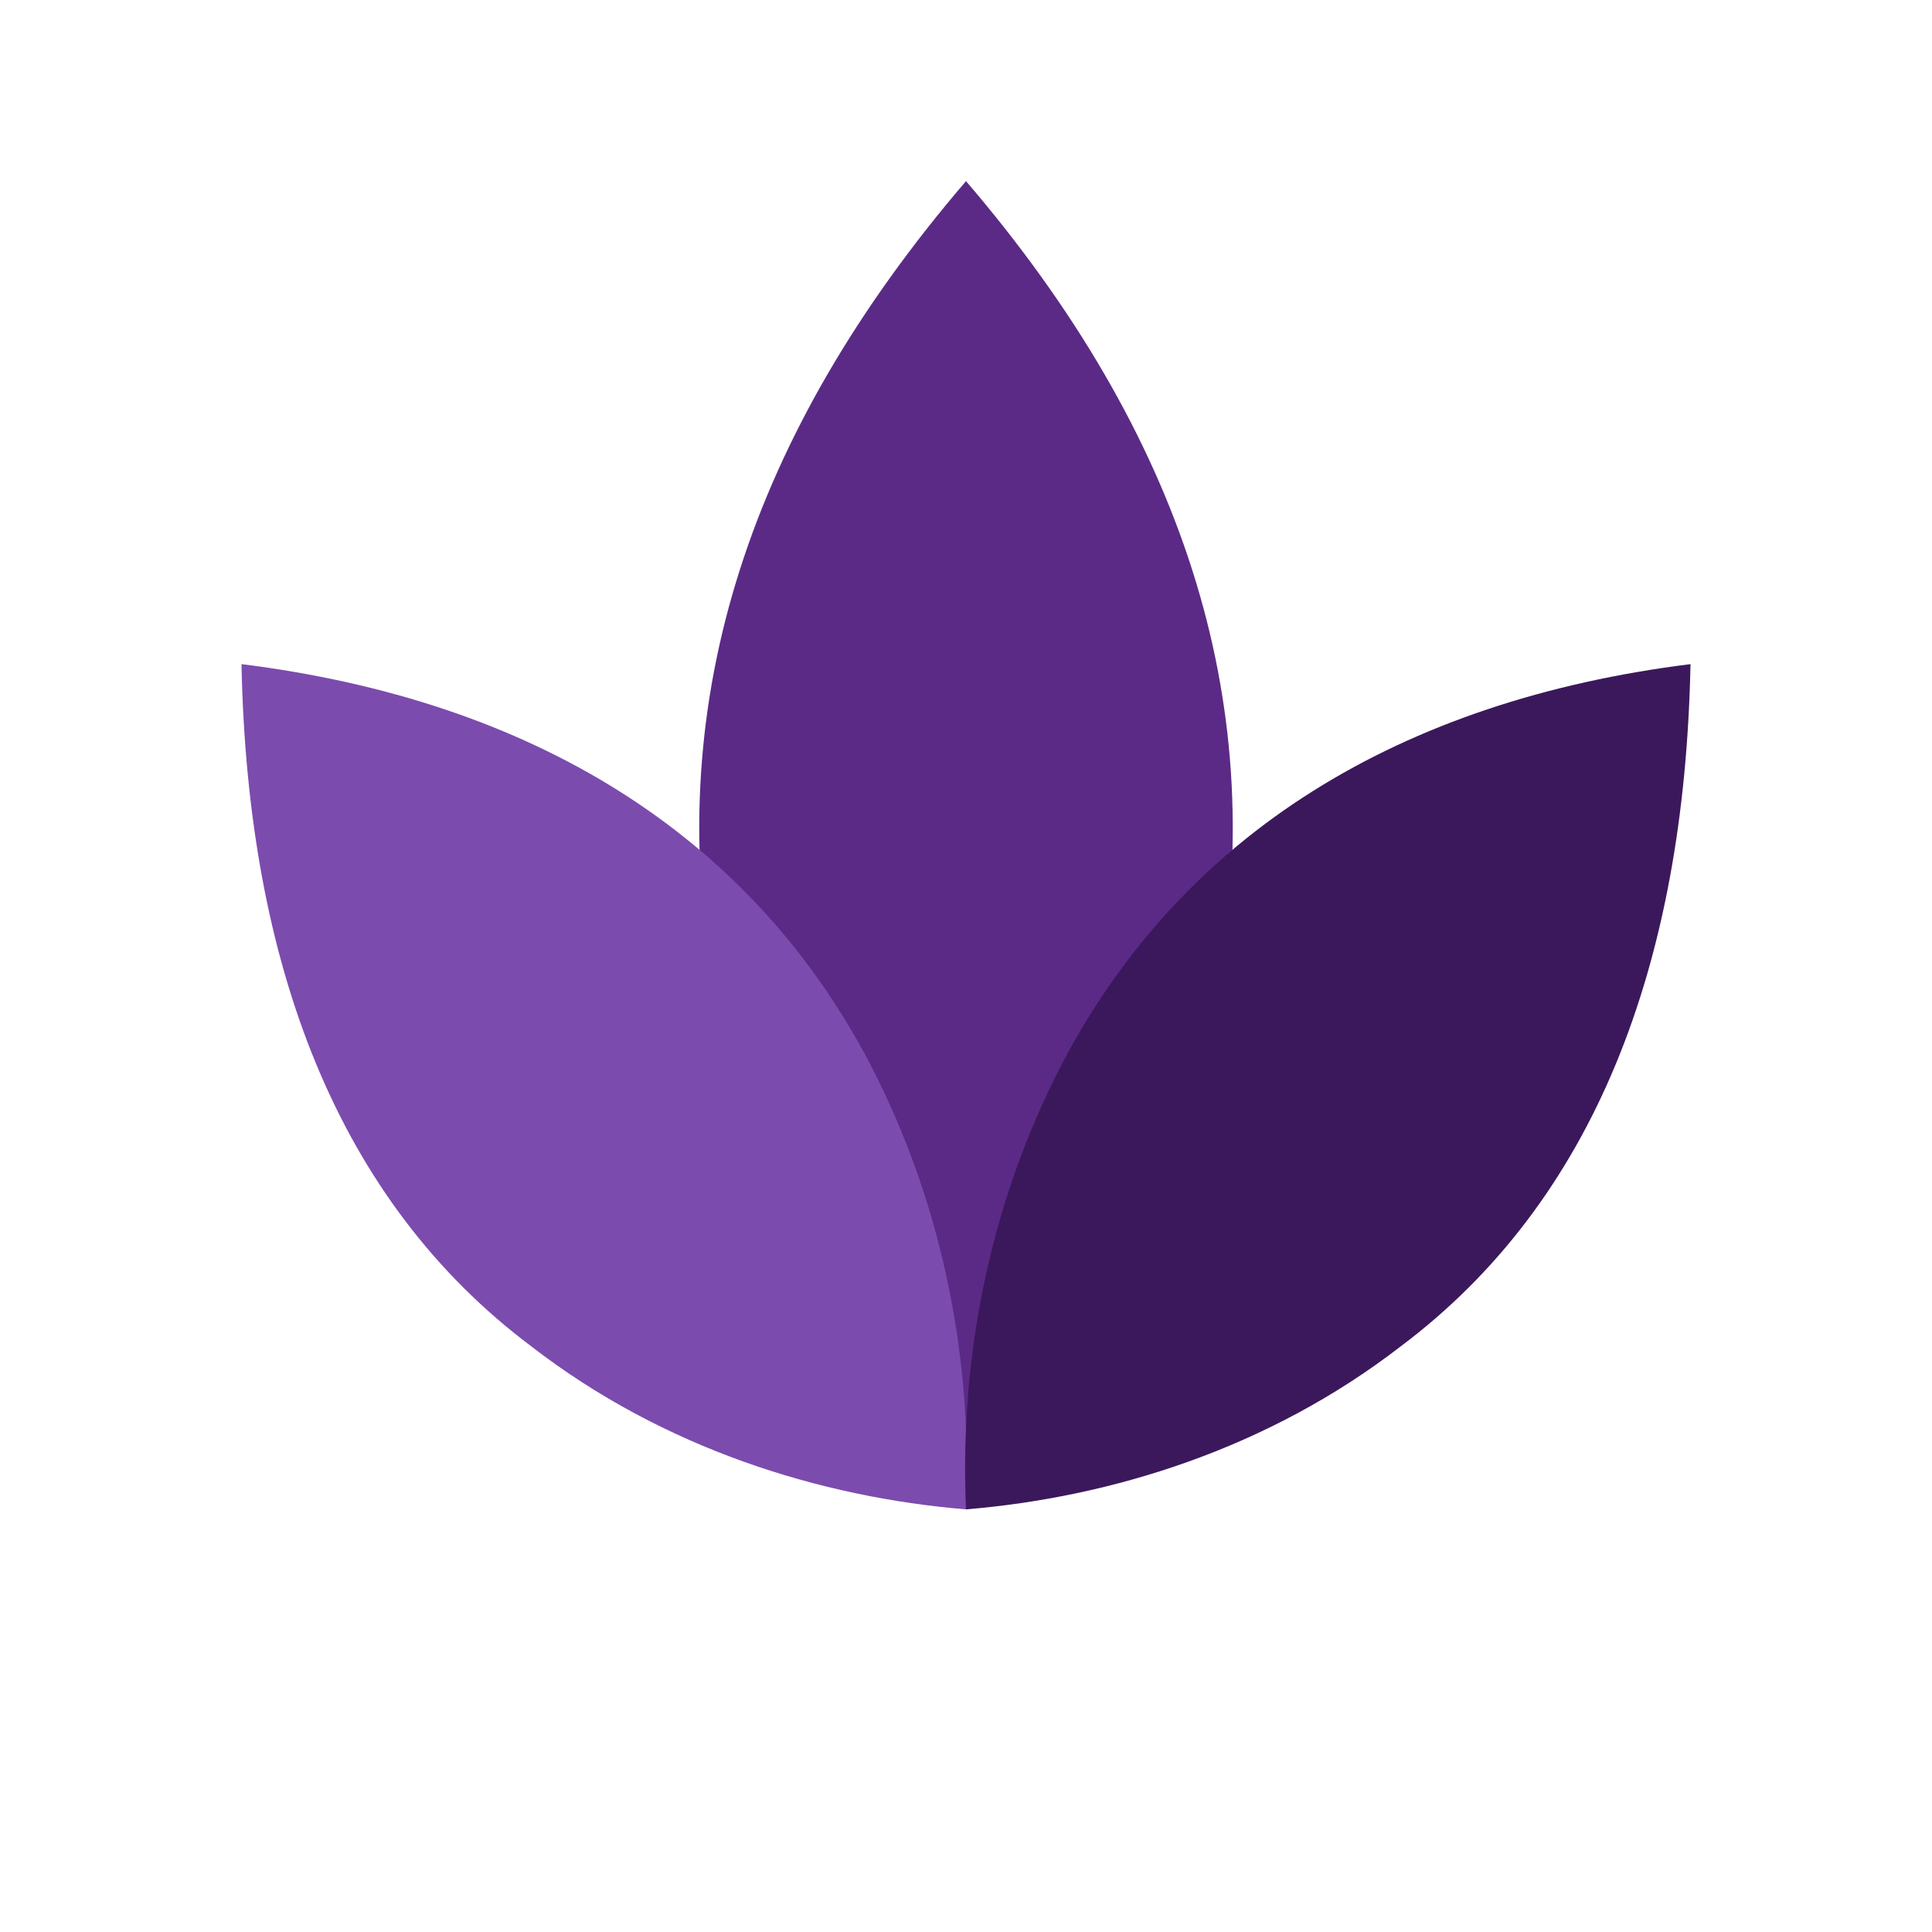
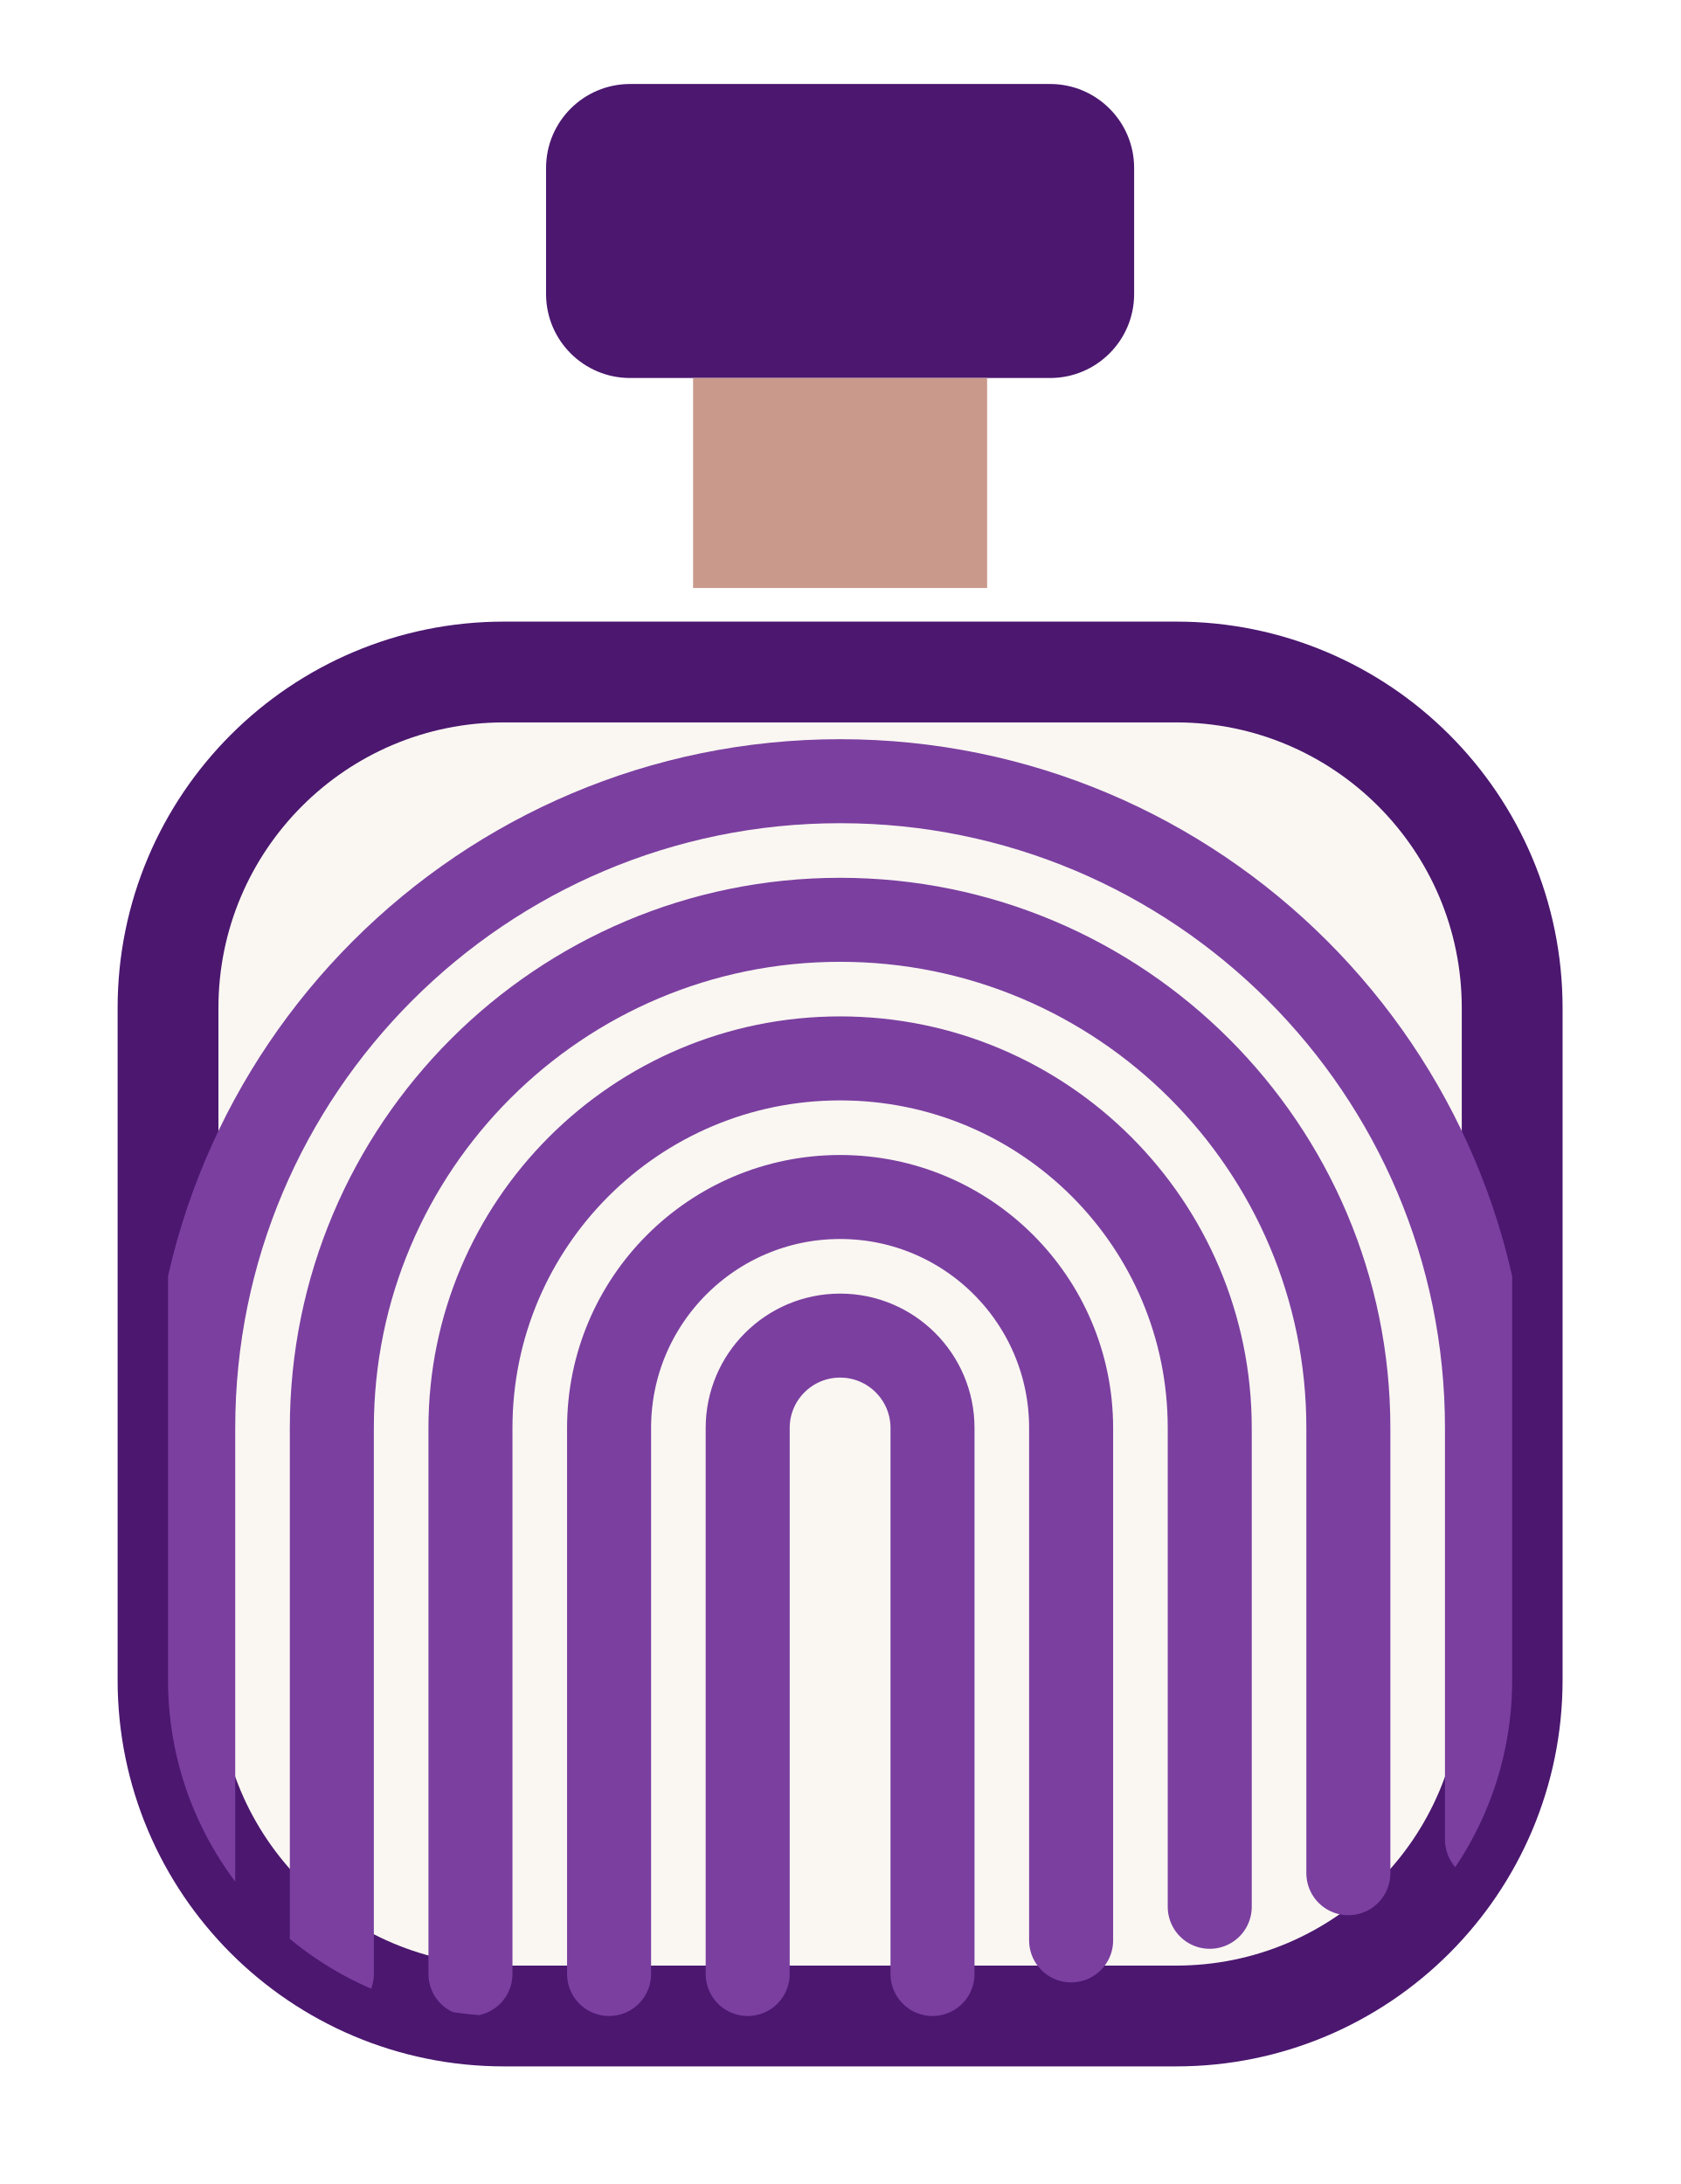
- <svg xmlns="http://www.w3.org/2000/svg" viewBox="0 0 32 32">
-   <path d="M16 3c3.6 4.2 5 8.6 4.2 13.2-.6 3.5-2.2 6.4-4.2 8.8-2-2.4-3.6-5.3-4.2-8.8C11 11.6 12.4 7.2 16 3z" fill="#5B2A86" />
-   <path d="M4 11c4.8.6 8.4 2.8 10.4 6.6 1.3 2.5 1.7 5.1 1.6 7.4-2.4-.2-5-1-7.2-2.7C5.6 19.9 4.1 16 4 11z" fill="#7C4BAE" />
-   <path d="M28 11c-.1 5-1.6 8.9-4.8 11.3-2.2 1.7-4.8 2.5-7.2 2.7-.1-2.3.3-4.9 1.6-7.4C19.6 13.8 23.2 11.6 28 11z" fill="#3B185B" />
+ <svg xmlns="http://www.w3.org/2000/svg" viewBox="0 0 40 52">
+   <clipPath id="c">
+     <rect x="4" y="16" width="32" height="32" rx="8" />
+   </clipPath>
+   <rect x="13" y="2" width="14" height="7" rx="2" fill="#4B176F" />
+   <rect x="16.5" y="9" width="7" height="5" fill="#C99A8B" />
+   <rect x="4" y="16" width="32" height="32" rx="8" fill="#FAF7F2" stroke="#4B176F" stroke-width="2.4" />
+   <path clip-path="url(#c)" fill="none" stroke="#7B3FA0" stroke-width="2" stroke-linecap="round" d="M17.8 47V34A2.2 2.2 0 0 1 22.2 34V47 M14.5 47V34A5.5 5.5 0 0 1 25.5 34V46.2 M11.2 47V34A8.8 8.8 0 0 1 28.8 34V45.4 M7.9 47V34A12.1 12.1 0 0 1 32.1 34V44.6 M4.6 47V34A15.4 15.4 0 0 1 35.4 34V43.8" />
</svg>
